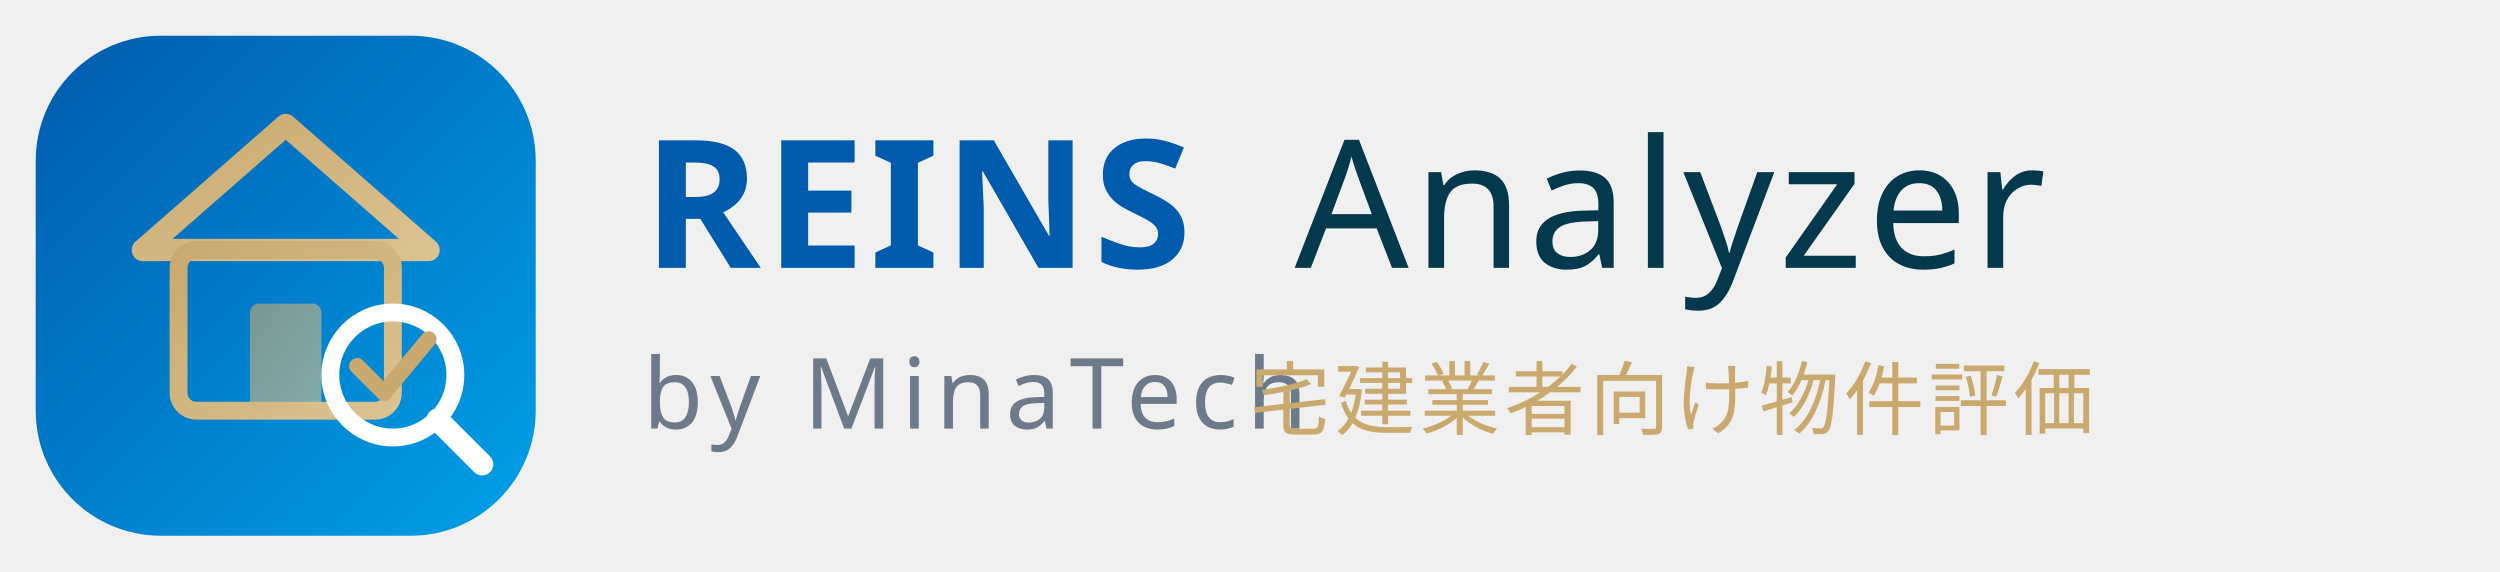
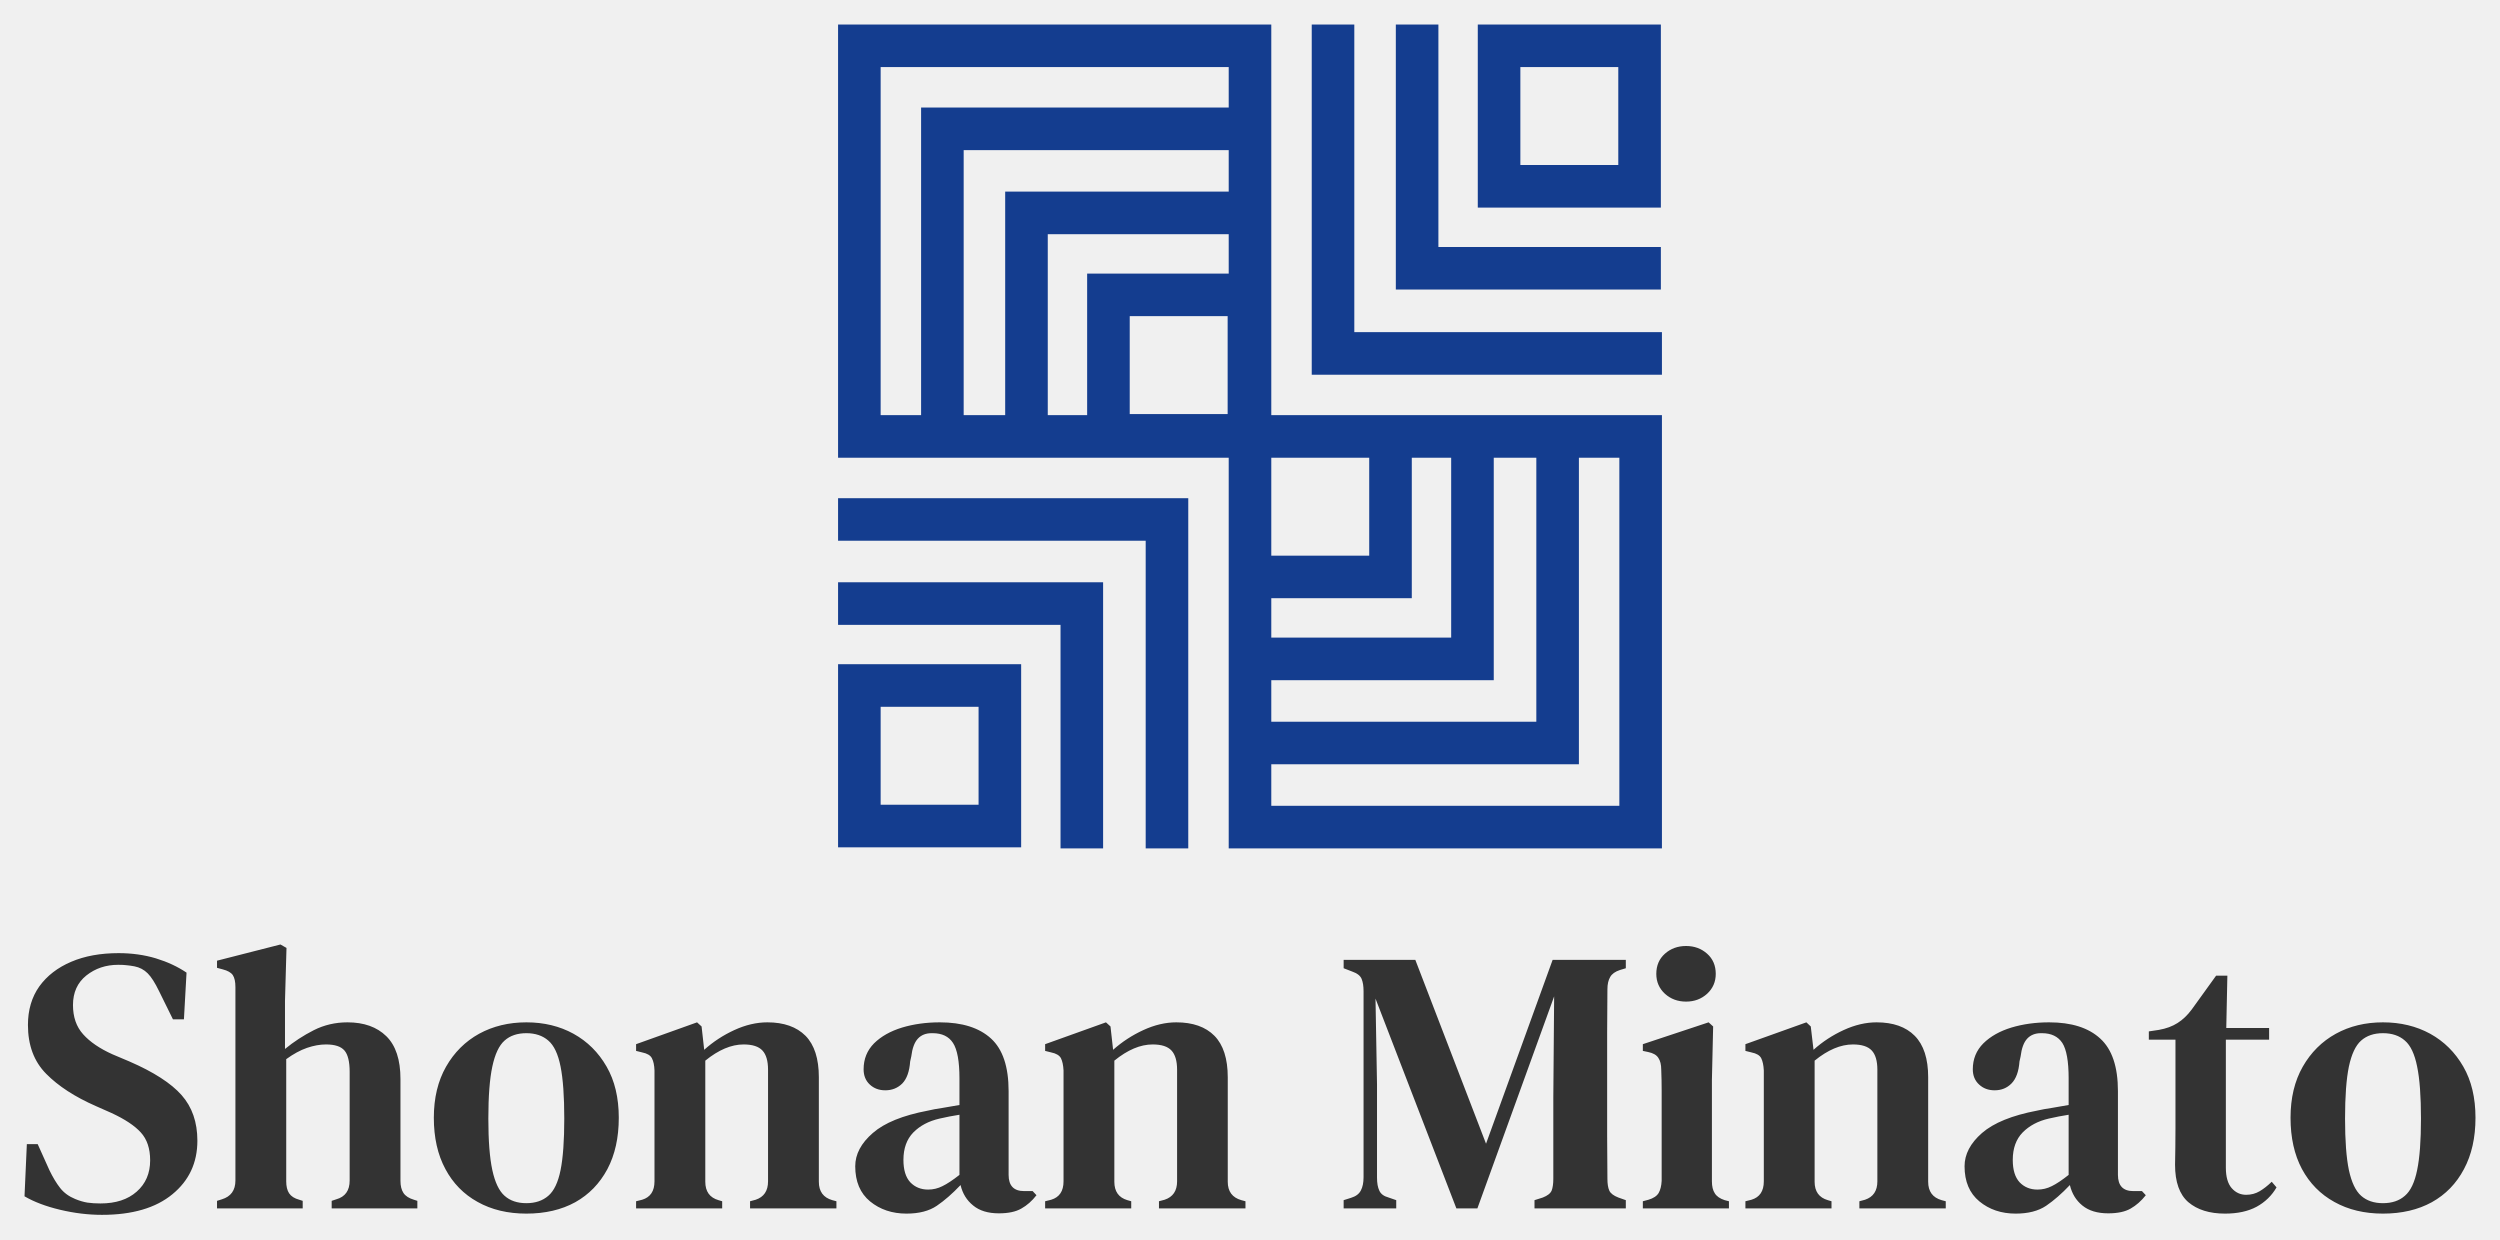
- <svg xmlns="http://www.w3.org/2000/svg" viewBox="0 0 280 64" width="280" height="64">
-   <defs>
-     <linearGradient id="goldGrad" x1="0%" y1="0%" x2="100%" y2="100%">
-       <stop offset="0%" stop-color="#c9a96e" />
-       <stop offset="100%" stop-color="#dbc291" />
-     </linearGradient>
-     <linearGradient id="navyGrad" x1="0%" y1="0%" x2="100%" y2="100%">
-       <stop offset="0%" stop-color="#005bac" />
-       <stop offset="100%" stop-color="#00a0e9" />
-     </linearGradient>
-   </defs>
-   <rect x="4" y="4" width="56" height="56" rx="14" fill="url(#navyGrad)" />
-   <polygon points="32,14 16,28 48,28" fill="none" stroke="url(#goldGrad)" stroke-width="2.5" stroke-linejoin="round" />
-   <rect x="20" y="28" width="24" height="18" rx="2" fill="none" stroke="url(#goldGrad)" stroke-width="2" />
-   <rect x="28" y="34" width="8" height="12" rx="1" fill="url(#goldGrad)" opacity="0.6" />
-   <circle cx="44" cy="42" r="7" fill="none" stroke="#fff" stroke-width="2" />
-   <line x1="49" y1="47" x2="54" y2="52" stroke="#fff" stroke-width="2.5" stroke-linecap="round" />
-   <polyline points="40,41 43,44 48,38" fill="none" stroke="#c9a96e" stroke-width="1.8" stroke-linecap="round" stroke-linejoin="round" />
-   <text x="72" y="30" font-family="'Yu Gothic', 'Hiragino Kaku Gothic Pro', sans-serif" font-size="20" font-weight="800" fill="#005bac" letter-spacing="0.5">REINS</text>
-   <text x="145" y="30" font-family="'Yu Gothic', 'Hiragino Kaku Gothic Pro', sans-serif" font-size="20" font-weight="400" fill="#04384c" letter-spacing="0.5">Analyzer</text>
-   <text x="72" y="48" font-family="'Yu Gothic', 'Hiragino Kaku Gothic Pro', sans-serif" font-size="11" fill="#6c7a89" letter-spacing="1">by MinaTech</text>
-   <text x="140" y="48" font-family="'Yu Gothic', 'Hiragino Kaku Gothic Pro', sans-serif" font-size="9" fill="#c9a96e" letter-spacing="0.5">宅建業者向け物件評価</text>
+ <svg xmlns="http://www.w3.org/2000/svg" version="1.0" x="0" y="0" width="2400" height="1189.784" viewBox="78.965 79.87 182.07 90.26" preserveAspectRatio="xMidYMid meet" color-interpolation-filters="sRGB">
+   <g>
+     <defs>
+       <linearGradient id="92" x1="0%" y1="0%" x2="100%" y2="0%">
+         <stop offset="0%" stop-color="#fa71cd" />
+         <stop offset="100%" stop-color="#9b59b6" />
+       </linearGradient>
+       <linearGradient id="93" x1="0%" y1="0%" x2="100%" y2="0%">
+         <stop offset="0%" stop-color="#f9d423" />
+         <stop offset="100%" stop-color="#f83600" />
+       </linearGradient>
+       <linearGradient id="94" x1="0%" y1="0%" x2="100%" y2="0%">
+         <stop offset="0%" stop-color="#0064d2" />
+         <stop offset="100%" stop-color="#1cb0f6" />
+       </linearGradient>
+       <linearGradient id="95" x1="0%" y1="0%" x2="100%" y2="0%">
+         <stop offset="0%" stop-color="#f00978" />
+         <stop offset="100%" stop-color="#3f51b1" />
+       </linearGradient>
+       <linearGradient id="96" x1="0%" y1="0%" x2="100%" y2="0%">
+         <stop offset="0%" stop-color="#7873f5" />
+         <stop offset="100%" stop-color="#ec77ab" />
+       </linearGradient>
+       <linearGradient id="97" x1="0%" y1="0%" x2="100%" y2="0%">
+         <stop offset="0%" stop-color="#f9d423" />
+         <stop offset="100%" stop-color="#e14fad" />
+       </linearGradient>
+       <linearGradient id="98" x1="0%" y1="0%" x2="100%" y2="0%">
+         <stop offset="0%" stop-color="#009efd" />
+         <stop offset="100%" stop-color="#2af598" />
+       </linearGradient>
+       <linearGradient id="99" x1="0%" y1="0%" x2="100%" y2="0%">
+         <stop offset="0%" stop-color="#ffcc00" />
+         <stop offset="100%" stop-color="#00b140" />
+       </linearGradient>
+       <linearGradient id="100" x1="0%" y1="0%" x2="100%" y2="0%">
+         <stop offset="0%" stop-color="#d51007" />
+         <stop offset="100%" stop-color="#ff8177" />
+       </linearGradient>
+       <linearGradient id="102" x1="0%" y1="0%" x2="100%" y2="0%">
+         <stop offset="0%" stop-color="#a2b6df" />
+         <stop offset="100%" stop-color="#0c3483" />
+       </linearGradient>
+       <linearGradient id="103" x1="0%" y1="0%" x2="100%" y2="0%">
+         <stop offset="0%" stop-color="#7ac5d8" />
+         <stop offset="100%" stop-color="#eea2a2" />
+       </linearGradient>
+       <linearGradient id="104" x1="0%" y1="0%" x2="100%" y2="0%">
+         <stop offset="0%" stop-color="#00ecbc" />
+         <stop offset="100%" stop-color="#007adf" />
+       </linearGradient>
+       <linearGradient id="105" x1="0%" y1="0%" x2="100%" y2="0%">
+         <stop offset="0%" stop-color="#b88746" />
+         <stop offset="100%" stop-color="#fdf5a6" />
+       </linearGradient>
+     </defs>
+     <g fill="#333333" class="icon-text-wrapper icon-svg-group iconsvg" transform="translate(80.75,81.655)">
+       <g class="iconsvg-imagesvg" transform="translate(59.25,0)">
+         <g>
+           <rect fill="#333333" fill-opacity="0" stroke-width="2" x="0" y="0" width="60" height="60" class="image-rect" />
+           <svg filter="url(#colors5926968882)" x="0" y="0" width="60" height="60" filtersec="colorsf2904790190" class="image-svg-svg primary" style="overflow: visible;">
+             <svg viewBox="0 0 77.4 77.4">
+               <path d="M2 38.7h36.7v36.7m-7.8 0V46.5H2m20.9 28.9v-21H2m13.2 7.7H2v13.2h13.2V62.1zm23.5 13.3h36.7V38.7M38.7 67.5h28.9V38.7M38.7 59.6h20.9V38.7m-7.7 13.2V38.7H38.7v13.2h13.2zM38.7 2v36.7h36.7M46.5 2v28.9h28.9M54.4 2v20.9h20.9m-13.2-7.7h13.2V2H62.1v13.2zM38.7 2H2v36.7M38.7 9.8H9.8v28.9m28.9-21h-21v20.9m7.7-13.2v13.2h13.2V25.4H25.4z" fill="none" stroke="#333" stroke-width="4" stroke-linecap="square" stroke-miterlimit="10" />
+             </svg>
+           </svg>
+           <defs>
+             <filter id="colors5926968882">
+               <feColorMatrix type="matrix" values="0 0 0 0 0.078  0 0 0 0 0.238  0 0 0 0 0.559  0 0 0 1 0" class="icon-feColorMatrix " />
+             </filter>
+             <filter id="colorsf2904790190">
+               <feColorMatrix type="matrix" values="0 0 0 0 0.996  0 0 0 0 0.996  0 0 0 0 0.996  0 0 0 1 0" class="icon-fecolormatrix" />
+             </filter>
+             <filter id="colorsb8847695814">
+               <feColorMatrix type="matrix" values="0 0 0 0 0  0 0 0 0 0  0 0 0 0 0  0 0 0 1 0" class="icon-fecolormatrix" />
+             </filter>
+           </defs>
+         </g>
+       </g>
+       <g transform="translate(0,67)">
+         <g fill-rule="" class="tp-name iconsvg-namesvg">
+           <g transform="scale(1)">
+             <g>
+               <path d="M6.46 0.47L6.46 0.47Q4.96 0.47 3.41 0.1 1.86-0.27 0.82-0.88L0.82-0.88 0.99-4.68 1.78-4.68 2.63-2.79Q3.01-2 3.42-1.48 3.83-0.96 4.52-0.68L4.52-0.68Q4.98-0.49 5.41-0.42 5.83-0.36 6.35-0.36L6.35-0.36Q8.02-0.36 8.99-1.22 9.97-2.08 9.97-3.5L9.97-3.5Q9.97-4.79 9.29-5.53 8.62-6.27 7.15-6.95L7.15-6.95 6.02-7.45Q3.72-8.46 2.4-9.8 1.07-11.14 1.07-13.36L1.07-13.36Q1.07-15 1.9-16.17 2.74-17.33 4.22-17.96 5.69-18.59 7.67-18.59L7.67-18.59Q9.12-18.59 10.39-18.21 11.66-17.82 12.62-17.17L12.62-17.17 12.43-13.77 11.63-13.77 10.62-15.82Q10.18-16.73 9.79-17.12 9.39-17.52 8.82-17.63L8.82-17.63Q8.49-17.69 8.25-17.71 8.02-17.74 7.64-17.74L7.64-17.74Q6.3-17.74 5.32-16.96 4.35-16.18 4.35-14.81L4.35-14.81Q4.35-13.5 5.09-12.68 5.83-11.85 7.23-11.22L7.23-11.22 8.46-10.7Q11.11-9.55 12.26-8.25 13.41-6.95 13.41-4.93L13.41-4.93Q13.41-2.52 11.59-1.03 9.77 0.47 6.46 0.47ZM21.08 0L14.84 0 14.84-0.55 15.19-0.66Q16.18-0.96 16.18-2.03L16.18-2.03 16.18-16.12Q16.18-16.7 15.99-16.99 15.8-17.27 15.25-17.41L15.25-17.41 14.84-17.52 14.84-18.04 19.46-19.22 19.9-18.97 19.79-15.11 19.79-11.61Q20.75-12.4 21.89-12.98 23.02-13.55 24.34-13.55L24.34-13.55Q26.14-13.55 27.17-12.54 28.2-11.53 28.2-9.42L28.2-9.42 28.2-2Q28.2-1.45 28.42-1.12 28.64-0.79 29.18-0.63L29.18-0.63 29.43-0.55 29.43 0 23.19 0 23.19-0.55 23.52-0.66Q24.5-0.93 24.5-2.03L24.5-2.03 24.5-9.94Q24.5-11.06 24.12-11.5 23.74-11.94 22.78-11.94L22.78-11.94Q22.12-11.94 21.39-11.69 20.67-11.44 19.88-10.87L19.88-10.87 19.88-1.97Q19.88-1.42 20.09-1.1 20.31-0.77 20.83-0.63L20.83-0.63 21.08-0.55 21.08 0ZM37.37 0.38L37.37 0.38Q35.34 0.38 33.82-0.47 32.3-1.31 31.47-2.87 30.63-4.43 30.63-6.6L30.63-6.6Q30.63-8.76 31.52-10.32 32.41-11.88 33.93-12.72 35.45-13.55 37.37-13.55L37.37-13.55Q39.29-13.55 40.8-12.72 42.32-11.88 43.21-10.33 44.1-8.79 44.1-6.6L44.1-6.6Q44.1-4.43 43.27-2.86 42.43-1.29 40.93-0.45 39.42 0.38 37.37 0.38ZM37.37-0.38L37.37-0.38Q38.35-0.38 38.97-0.92 39.59-1.45 39.86-2.79 40.13-4.13 40.13-6.54L40.13-6.54Q40.13-8.98 39.86-10.33 39.59-11.69 38.97-12.22 38.35-12.76 37.37-12.76L37.37-12.76Q36.38-12.76 35.78-12.22 35.18-11.69 34.89-10.33 34.6-8.98 34.6-6.54L34.6-6.54Q34.6-4.13 34.89-2.79 35.18-1.45 35.78-0.92 36.38-0.38 37.37-0.38ZM51.63 0L45.36 0 45.36-0.52 45.8-0.63Q46.7-0.9 46.7-1.97L46.7-1.97 46.7-10.05Q46.68-10.62 46.51-10.94 46.35-11.25 45.8-11.36L45.8-11.36 45.36-11.47 45.36-11.96 49.8-13.55 50.13-13.25 50.32-11.55Q51.3-12.43 52.52-12.99 53.74-13.55 54.92-13.55L54.92-13.55Q56.72-13.55 57.7-12.57 58.67-11.58 58.67-9.55L58.67-9.55 58.67-1.94Q58.67-0.88 59.65-0.6L59.65-0.6 59.95-0.52 59.95 0 53.66 0 53.66-0.52 54.07-0.63Q54.97-0.93 54.97-1.97L54.97-1.97 54.97-10.1Q54.97-11.06 54.56-11.5 54.15-11.94 53.19-11.94L53.19-11.94Q51.85-11.94 50.4-10.76L50.4-10.76 50.4-1.94Q50.4-0.88 51.36-0.6L51.36-0.6 51.63-0.52 51.63 0ZM65.05 0.38L65.05 0.38Q63.49 0.38 62.4-0.51 61.32-1.4 61.32-3.07L61.32-3.07Q61.32-4.38 62.6-5.49 63.87-6.6 66.61-7.12L66.61-7.12Q67.07-7.23 67.69-7.32 68.3-7.42 68.91-7.53L68.91-7.53 68.91-9.47Q68.91-11.33 68.44-12.05 67.98-12.76 66.96-12.76L66.96-12.76 66.88-12.76Q66.25-12.76 65.88-12.36 65.51-11.96 65.4-11.06L65.4-11.06 65.32-10.7Q65.24-9.61 64.75-9.1 64.25-8.6 63.51-8.6L63.51-8.6Q62.83-8.6 62.38-9.02 61.93-9.44 61.93-10.13L61.93-10.13Q61.93-11.25 62.69-12.02 63.46-12.78 64.73-13.17 66-13.55 67.48-13.55L67.48-13.55Q69.92-13.55 71.21-12.37 72.49-11.2 72.49-8.54L72.49-8.54 72.49-2.44Q72.49-1.26 73.62-1.26L73.62-1.26 74.24-1.26 74.52-0.96Q74.03-0.33 73.42 0.01 72.82 0.36 71.78 0.36L71.78 0.36Q70.6 0.36 69.91-0.21 69.21-0.77 68.99-1.7L68.99-1.7Q68.11-0.77 67.26-0.19 66.42 0.38 65.05 0.38ZM66.63-1.37L66.63-1.37Q67.18-1.37 67.67-1.62 68.17-1.86 68.91-2.44L68.91-2.44 68.91-6.82Q68.19-6.71 67.46-6.54L67.46-6.54Q66.28-6.27 65.55-5.53 64.83-4.79 64.83-3.53L64.83-3.53Q64.83-2.44 65.33-1.9 65.84-1.37 66.63-1.37ZM81.42 0L75.15 0 75.15-0.52 75.59-0.63Q76.49-0.9 76.49-1.97L76.49-1.97 76.49-10.05Q76.46-10.62 76.3-10.94 76.13-11.25 75.59-11.36L75.59-11.36 75.15-11.47 75.15-11.96 79.58-13.55 79.91-13.25 80.1-11.55Q81.09-12.43 82.31-12.99 83.53-13.55 84.7-13.55L84.7-13.55Q86.51-13.55 87.48-12.57 88.45-11.58 88.45-9.55L88.45-9.55 88.45-1.94Q88.45-0.88 89.44-0.6L89.44-0.6 89.74-0.52 89.74 0 83.44 0 83.44-0.52 83.85-0.63Q84.76-0.93 84.76-1.97L84.76-1.97 84.76-10.1Q84.76-11.06 84.35-11.5 83.94-11.94 82.98-11.94L82.98-11.94Q81.64-11.94 80.19-10.76L80.19-10.76 80.19-1.94Q80.19-0.88 81.14-0.6L81.14-0.6 81.42-0.52 81.42 0ZM100.72 0L96.89 0 96.89-0.6 97.43-0.77Q97.95-0.93 98.14-1.3 98.34-1.67 98.34-2.27L98.34-2.27 98.34-15.82Q98.34-16.37 98.2-16.71 98.06-17.06 97.51-17.25L97.51-17.25 96.89-17.49 96.89-18.1 102.11-18.1 107.26-4.71 112.11-18.1 117.44-18.1 117.44-17.49 117.01-17.36Q116.49-17.19 116.3-16.85 116.1-16.51 116.1-15.96L116.1-15.96Q116.08-14.37 116.08-12.8 116.08-11.22 116.08-9.61L116.08-9.61 116.08-8.49Q116.08-6.9 116.08-5.31 116.08-3.72 116.1-2.16L116.1-2.16Q116.1-1.59 116.24-1.29 116.38-0.99 116.9-0.79L116.9-0.79 117.44-0.6 117.44 0 110.79 0 110.79-0.6 111.39-0.79Q111.91-0.99 112.04-1.3 112.16-1.62 112.16-2.16L112.16-2.16 112.16-8.1 112.22-15.44 106.63 0 105.1 0 99.21-15.28 99.32-9.03 99.32-2.24Q99.32-1.64 99.49-1.29 99.65-0.93 100.17-0.79L100.17-0.79 100.72-0.6 100.72 0ZM121.83-15.06L121.83-15.06Q120.92-15.06 120.29-15.63 119.66-16.21 119.66-17.08L119.66-17.08Q119.66-17.99 120.29-18.55 120.92-19.11 121.83-19.11L121.83-19.11Q122.73-19.11 123.36-18.55 123.99-17.99 123.99-17.08L123.99-17.08Q123.99-16.21 123.36-15.63 122.73-15.06 121.83-15.06ZM124.95 0L118.68 0 118.68-0.52 119.09-0.63Q119.63-0.79 119.83-1.12 120.02-1.45 120.05-2L120.05-2 120.05-7.04Q120.05-7.88 120.05-8.61 120.05-9.34 120.02-10.1L120.02-10.1Q120.02-10.65 119.81-10.96 119.61-11.28 119.06-11.39L119.06-11.39 118.68-11.47 118.68-11.96 123.47-13.55 123.8-13.25 123.71-9.36 123.71-1.97Q123.71-1.42 123.92-1.1 124.12-0.77 124.64-0.6L124.64-0.6 124.95-0.52 124.95 0ZM132.42 0L126.15 0 126.15-0.52 126.59-0.63Q127.49-0.9 127.49-1.97L127.49-1.97 127.49-10.05Q127.46-10.62 127.3-10.94 127.14-11.25 126.59-11.36L126.59-11.36 126.15-11.47 126.15-11.96 130.59-13.55 130.91-13.25 131.11-11.55Q132.09-12.43 133.31-12.99 134.53-13.55 135.7-13.55L135.7-13.55Q137.51-13.55 138.48-12.57 139.46-11.58 139.46-9.55L139.46-9.55 139.46-1.94Q139.46-0.88 140.44-0.6L140.44-0.6 140.74-0.52 140.74 0 134.45 0 134.45-0.52 134.86-0.63Q135.76-0.93 135.76-1.97L135.76-1.97 135.76-10.1Q135.76-11.06 135.35-11.5 134.94-11.94 133.98-11.94L133.98-11.94Q132.64-11.94 131.19-10.76L131.19-10.76 131.19-1.94Q131.19-0.88 132.15-0.6L132.15-0.6 132.42-0.52 132.42 0ZM145.83 0.38L145.83 0.38Q144.27 0.38 143.19-0.51 142.11-1.4 142.11-3.07L142.11-3.07Q142.11-4.38 143.38-5.49 144.66-6.6 147.39-7.12L147.39-7.12Q147.86-7.23 148.48-7.32 149.09-7.42 149.69-7.53L149.69-7.53 149.69-9.47Q149.69-11.33 149.23-12.05 148.76-12.76 147.75-12.76L147.75-12.76 147.67-12.76Q147.04-12.76 146.67-12.36 146.3-11.96 146.19-11.06L146.19-11.06 146.11-10.7Q146.03-9.61 145.53-9.1 145.04-8.6 144.3-8.6L144.3-8.6Q143.62-8.6 143.17-9.02 142.71-9.44 142.71-10.13L142.71-10.13Q142.71-11.25 143.48-12.02 144.25-12.78 145.52-13.17 146.79-13.55 148.27-13.55L148.27-13.55Q150.71-13.55 151.99-12.37 153.28-11.2 153.28-8.54L153.28-8.54 153.28-2.44Q153.28-1.26 154.4-1.26L154.4-1.26 155.03-1.26 155.31-0.96Q154.81-0.33 154.21 0.01 153.61 0.36 152.57 0.36L152.57 0.36Q151.39 0.36 150.69-0.21 150-0.77 149.78-1.7L149.78-1.7Q148.9-0.77 148.05-0.19 147.2 0.38 145.83 0.38ZM147.42-1.37L147.42-1.37Q147.97-1.37 148.46-1.62 148.96-1.86 149.69-2.44L149.69-2.44 149.69-6.82Q148.98-6.71 148.24-6.54L148.24-6.54Q147.07-6.27 146.34-5.53 145.62-4.79 145.62-3.53L145.62-3.53Q145.62-2.44 146.12-1.9 146.63-1.37 147.42-1.37ZM161.08 0.38L161.08 0.38Q159.39 0.38 158.41-0.45 157.44-1.29 157.44-3.18L157.44-3.18Q157.44-3.83 157.46-4.42 157.47-5.01 157.47-5.8L157.47-5.8 157.47-12.29 155.53-12.29 155.53-12.89 156.26-13Q157.06-13.14 157.62-13.5 158.18-13.85 158.65-14.48L158.65-14.48 160.43-16.95 161.25-16.95 161.17-13.14 164.29-13.14 164.29-12.29 161.14-12.29 161.14-2.96Q161.14-1.97 161.56-1.48 161.99-0.99 162.62-0.99L162.62-0.99Q163.16-0.99 163.6-1.25 164.04-1.51 164.48-1.94L164.48-1.94 164.83-1.53Q164.31-0.63 163.38-0.12 162.45 0.38 161.08 0.38ZM172.58 0.38L172.58 0.38Q170.56 0.38 169.04-0.47 167.52-1.31 166.68-2.87 165.85-4.43 165.85-6.6L165.85-6.6Q165.85-8.76 166.74-10.32 167.63-11.88 169.15-12.72 170.66-13.55 172.58-13.55L172.58-13.55Q174.5-13.55 176.02-12.72 177.54-11.88 178.43-10.33 179.32-8.79 179.32-6.6L179.32-6.6Q179.32-4.43 178.48-2.86 177.65-1.29 176.14-0.45 174.63 0.38 172.58 0.38ZM172.58-0.38L172.58-0.38Q173.57-0.38 174.18-0.92 174.8-1.45 175.07-2.79 175.35-4.13 175.35-6.54L175.35-6.54Q175.35-8.98 175.07-10.33 174.8-11.69 174.18-12.22 173.57-12.76 172.58-12.76L172.58-12.76Q171.6-12.76 170.99-12.22 170.39-11.69 170.1-10.33 169.82-8.98 169.82-6.54L169.82-6.54Q169.82-4.13 170.1-2.79 170.39-1.45 170.99-0.92 171.6-0.38 172.58-0.38Z" transform="translate(-0.82, 19.22)" />
+             </g>
+           </g>
+         </g>
+       </g>
+     </g>
+     <defs v-gra="od" />
+   </g>
</svg>
